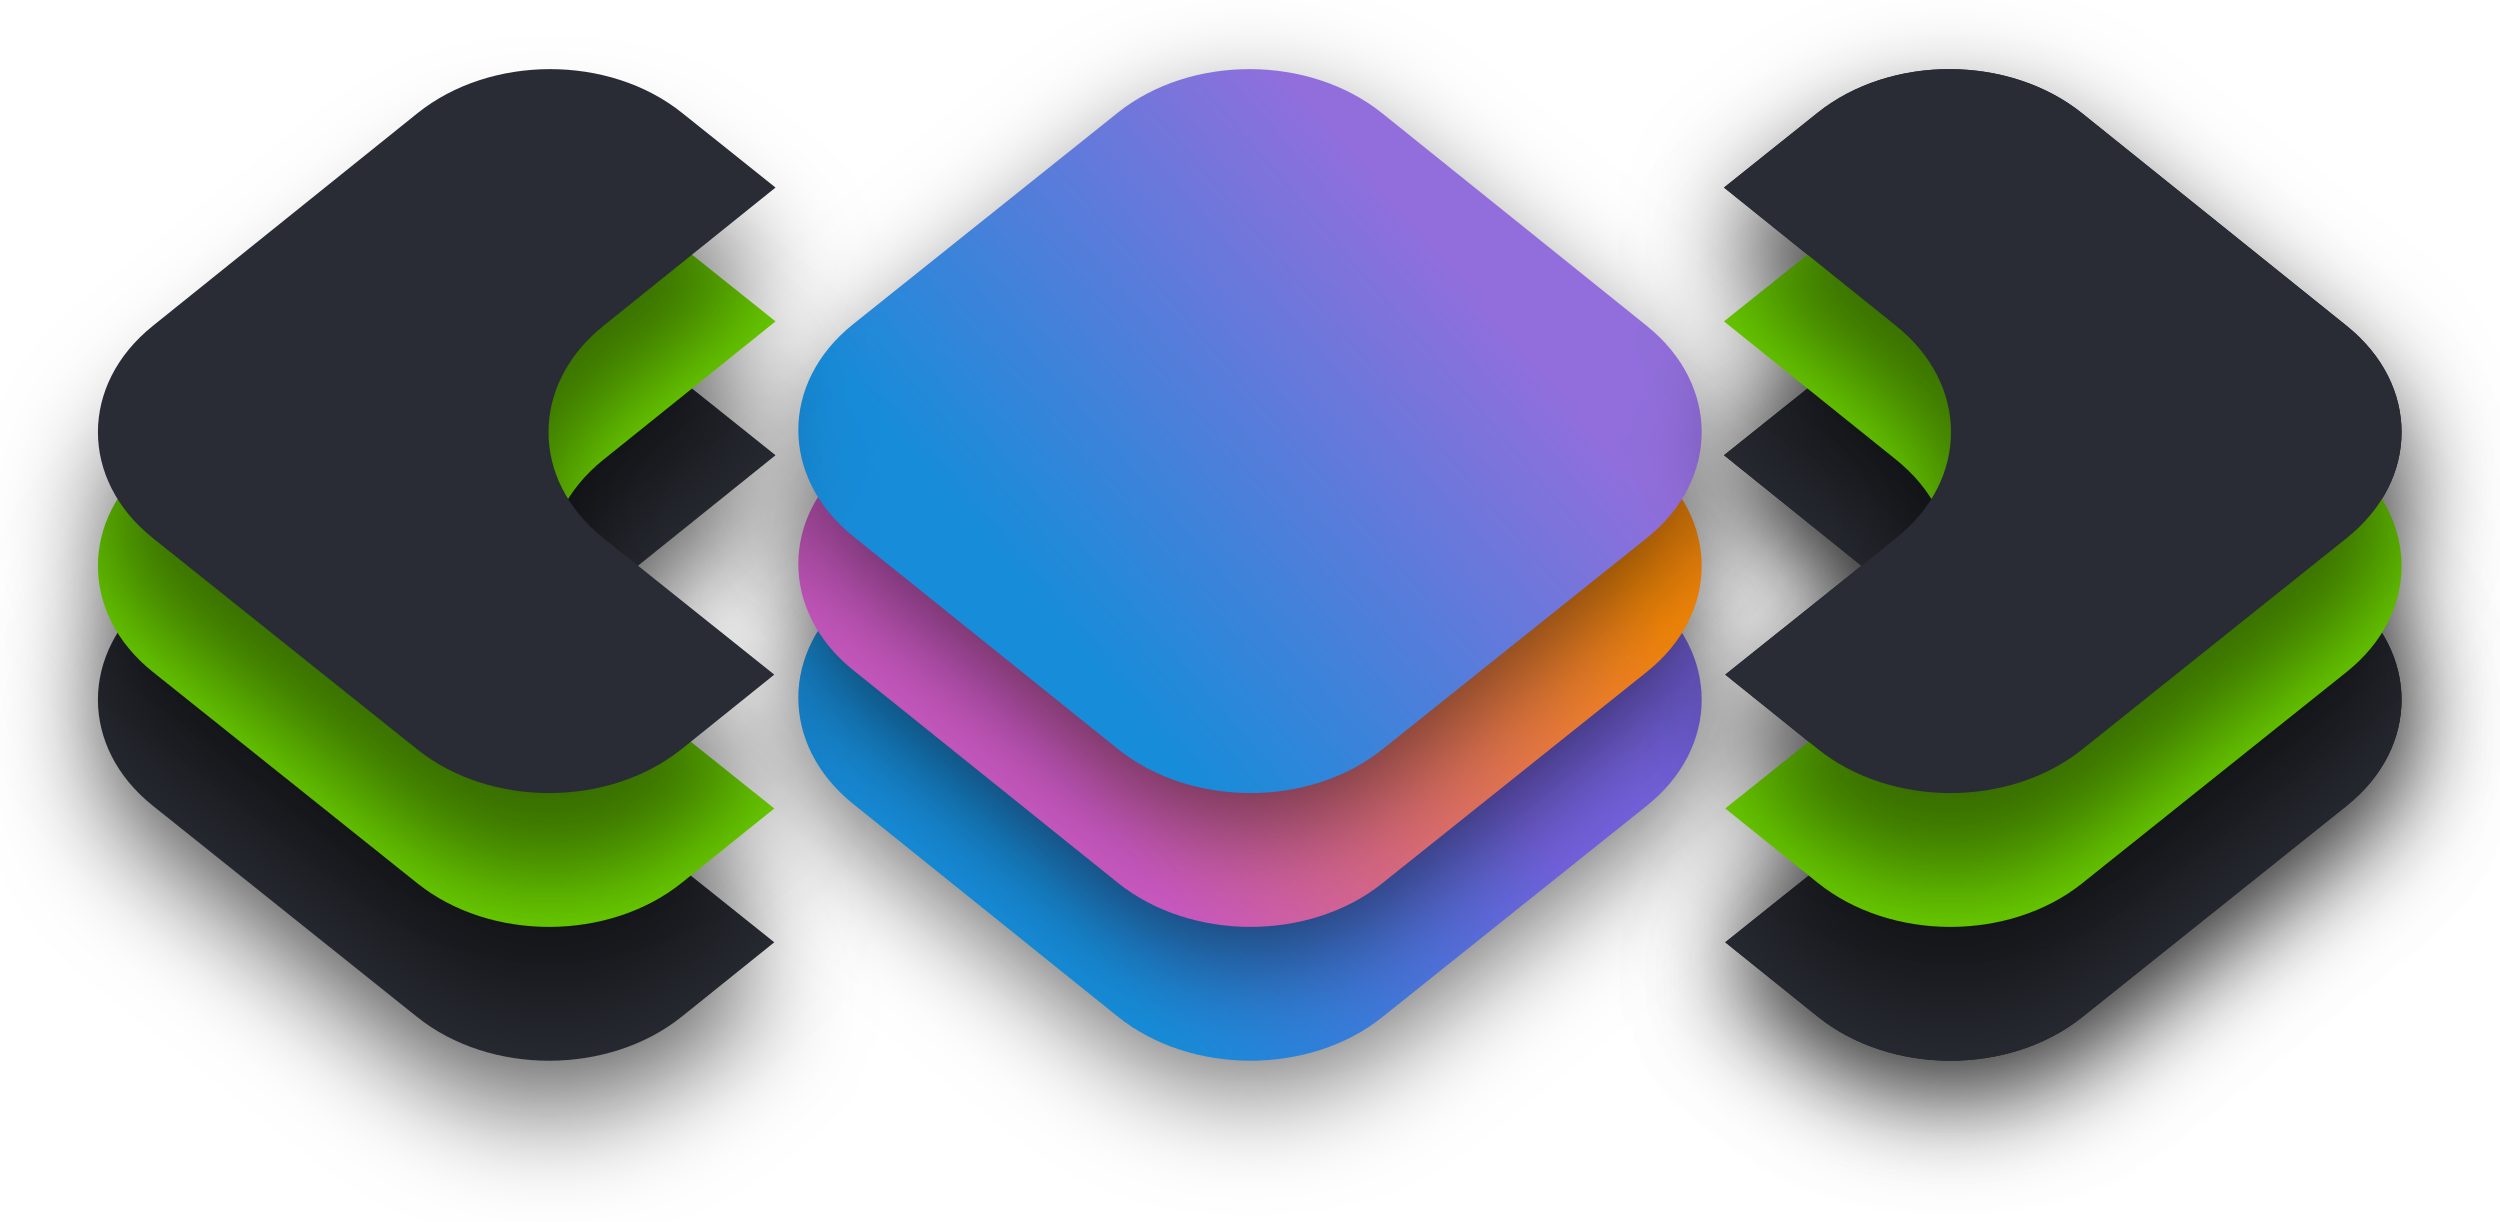
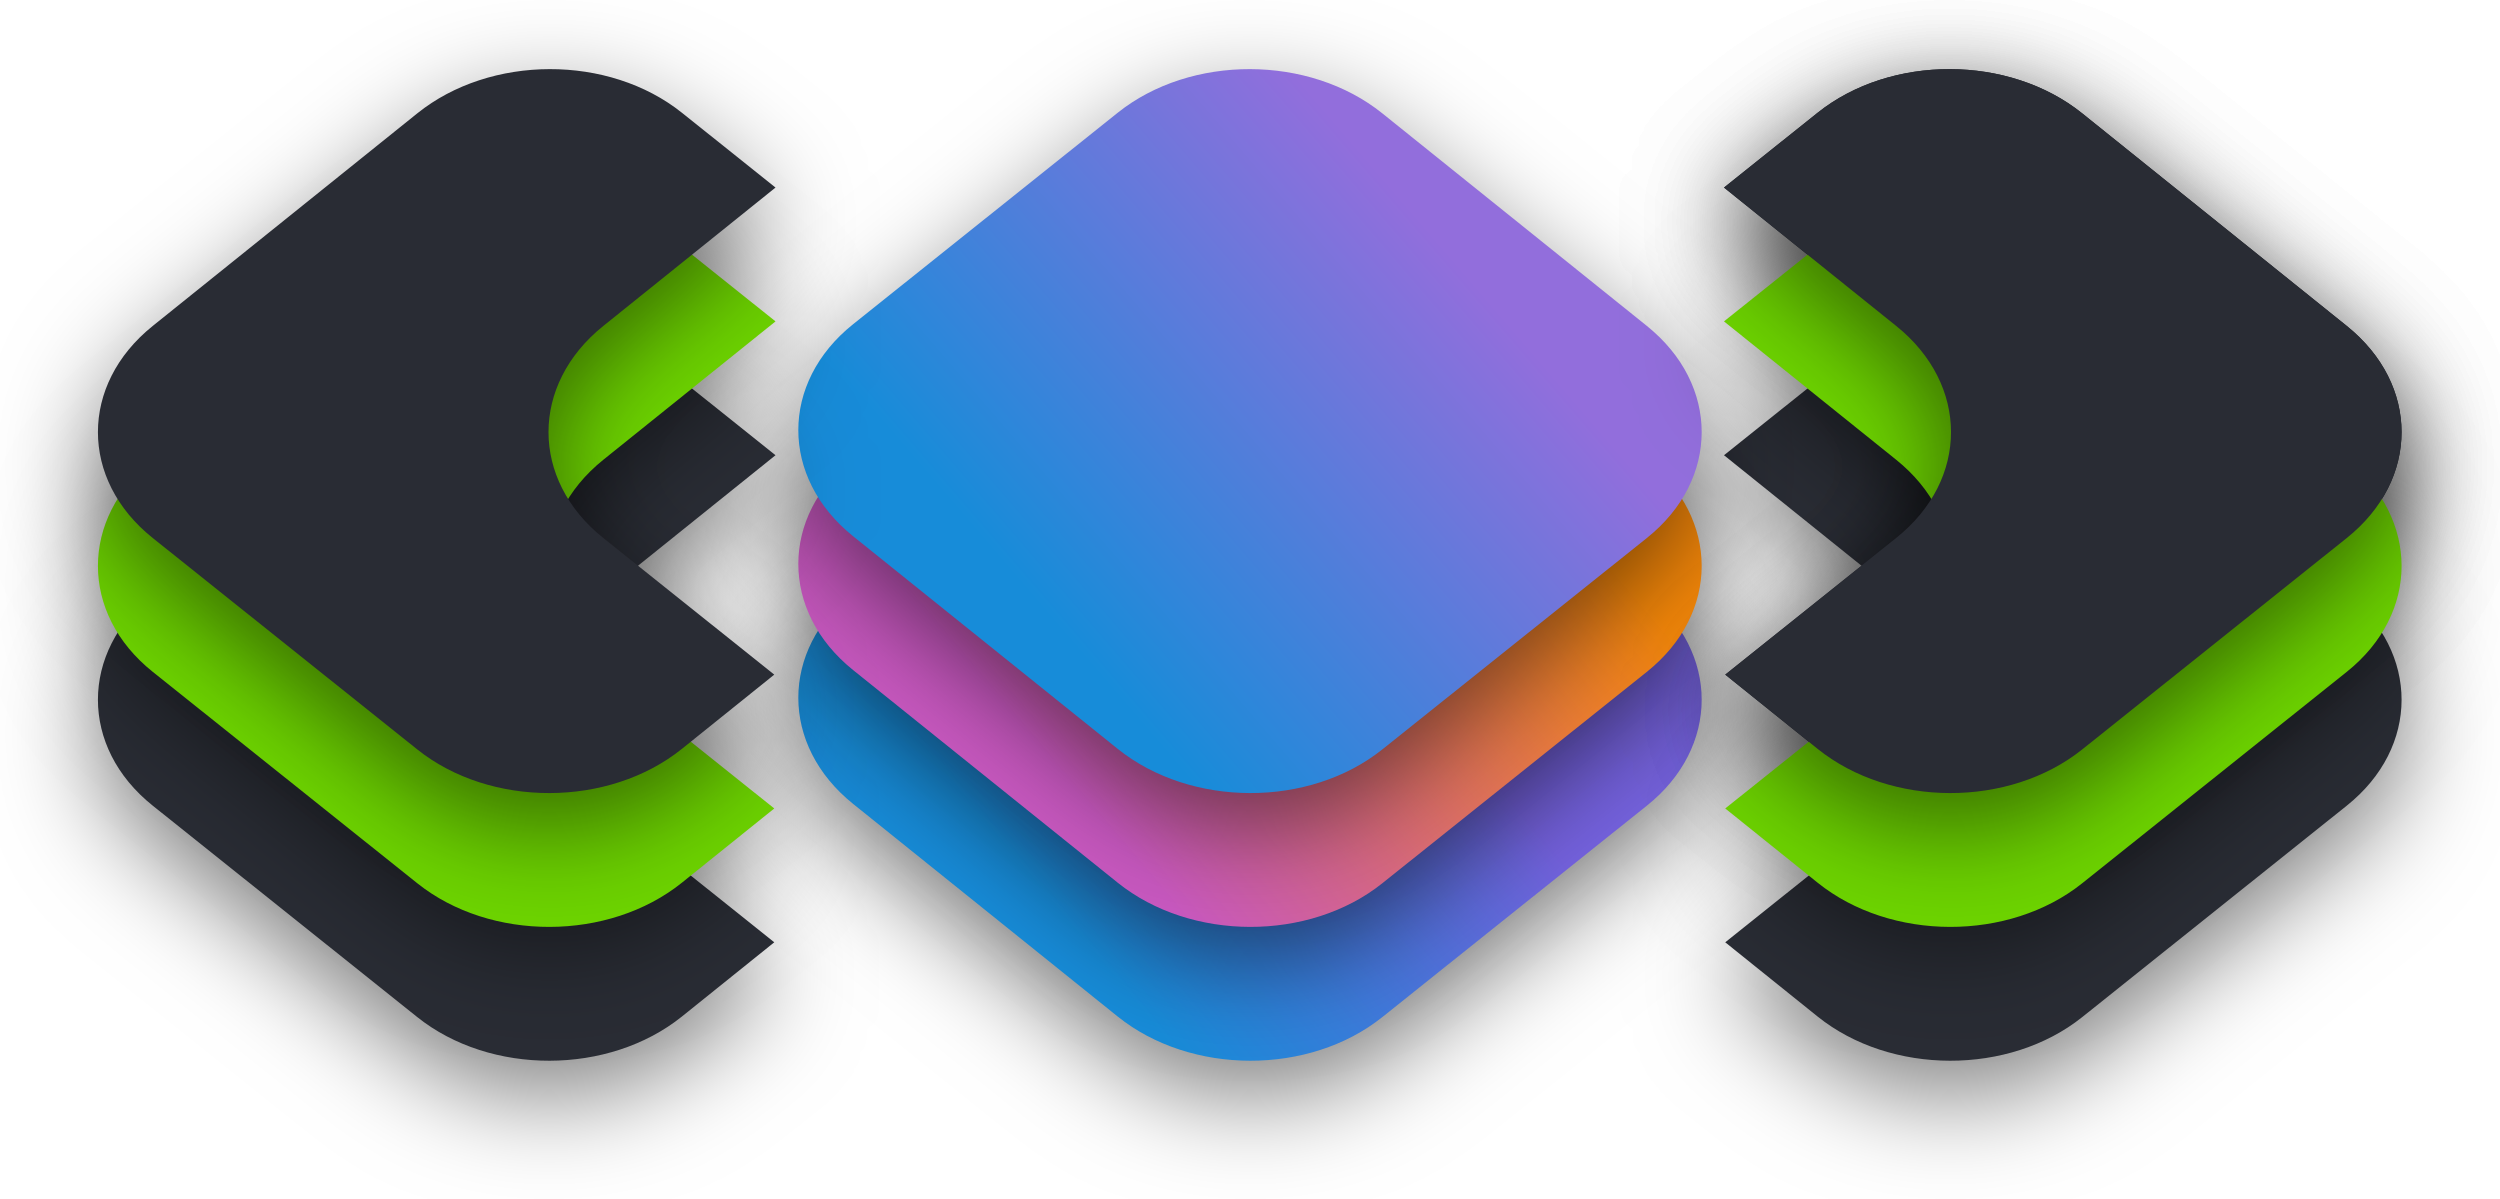
- <svg xmlns="http://www.w3.org/2000/svg" xmlns:xlink="http://www.w3.org/1999/xlink" width="434px" height="212px" viewBox="0 0 434 212" version="1.1">
+ <svg xmlns="http://www.w3.org/2000/svg" xmlns:xlink="http://www.w3.org/1999/xlink" width="434px" height="208px" viewBox="0 0 434 208" version="1.1">
  <defs>
    <path d="M282.501,151.583 L312.182,127.862 C324.866,117.726 324.866,101.245 312.182,91.053 L282.285,67.027 L298.536,54.039 C311.22,43.903 331.784,43.948 344.468,54.141 L390.401,91.053 C403.085,101.245 403.085,117.726 390.401,127.862 L344.468,164.571 C331.784,174.707 311.22,174.662 298.536,164.469 L282.501,151.583 Z" id="path-1" />
    <filter x="-25.5%" y="-19.1%" width="151.0%" height="147.7%" filterUnits="objectBoundingBox" id="filter-2">
      <feOffset dx="0" dy="6" in="SourceAlpha" result="shadowOffsetOuter1" />
      <feGaussianBlur stdDeviation="9" in="shadowOffsetOuter1" result="shadowBlurOuter1" />
      <feColorMatrix values="0 0 0 0 0   0 0 0 0 0   0 0 0 0 0  0 0 0 0.5 0" type="matrix" in="shadowBlurOuter1" />
    </filter>
    <linearGradient x1="63.255%" y1="39.881%" x2="21.016%" y2="68.032%" id="linearGradient-3">
      <stop stop-color="#7562DF" offset="0%" />
      <stop stop-color="#178CD9" offset="100%" />
    </linearGradient>
    <path d="M222.966,54.141 L268.898,91.053 C281.582,101.245 281.582,117.726 268.898,127.862 L222.966,164.571 C210.282,174.707 189.717,174.662 177.033,164.469 L131.101,127.557 C118.417,117.365 118.417,100.884 131.101,90.748 L177.033,54.039 C189.717,43.903 210.282,43.948 222.966,54.141 Z" id="path-4" />
    <filter x="-19.1%" y="-19.1%" width="138.3%" height="147.7%" filterUnits="objectBoundingBox" id="filter-5">
      <feOffset dx="0" dy="6" in="SourceAlpha" result="shadowOffsetOuter1" />
      <feGaussianBlur stdDeviation="9" in="shadowOffsetOuter1" result="shadowBlurOuter1" />
      <feColorMatrix values="0 0 0 0 0   0 0 0 0 0   0 0 0 0 0  0 0 0 0.5 0" type="matrix" in="shadowBlurOuter1" />
    </filter>
    <linearGradient x1="77.214%" y1="30.359%" x2="21.443%" y2="68.275%" id="linearGradient-6">
      <stop stop-color="#F88909" offset="0%" />
      <stop stop-color="#C858C0" offset="100%" />
    </linearGradient>
    <path d="M222.966,30.908 L268.898,67.819 C281.582,78.012 281.582,94.492 268.898,104.629 L222.966,141.337 C210.282,151.474 189.717,151.428 177.033,141.236 L131.101,104.324 C118.417,94.131 118.417,77.651 131.101,67.514 L177.033,30.806 C189.717,20.669 210.282,20.715 222.966,30.908 Z" id="path-7" />
    <filter x="-19.1%" y="-19.1%" width="138.3%" height="147.7%" filterUnits="objectBoundingBox" id="filter-8">
      <feOffset dx="0" dy="6" in="SourceAlpha" result="shadowOffsetOuter1" />
      <feGaussianBlur stdDeviation="9" in="shadowOffsetOuter1" result="shadowBlurOuter1" />
      <feColorMatrix values="0 0 0 0 0   0 0 0 0 0   0 0 0 0 0  0 0 0 0.5 0" type="matrix" in="shadowBlurOuter1" />
    </filter>
    <path d="M282.501,105.116 L312.182,81.396 C324.866,71.259 324.866,54.779 312.182,44.586 L282.285,20.56 L298.536,7.573 C311.22,-2.564 331.784,-2.518 344.468,7.675 L390.401,44.586 C403.085,54.779 403.085,71.259 390.401,81.396 L344.468,118.104 C331.784,128.241 311.22,128.195 298.536,118.002 L282.501,105.116 Z" id="path-9" />
    <filter x="-25.5%" y="-19.1%" width="151.0%" height="147.7%" filterUnits="objectBoundingBox" id="filter-10">
      <feOffset dx="0" dy="6" in="SourceAlpha" result="shadowOffsetOuter1" />
      <feGaussianBlur stdDeviation="9" in="shadowOffsetOuter1" result="shadowBlurOuter1" />
      <feColorMatrix values="0 0 0 0 0   0 0 0 0 0   0 0 0 0 0  0 0 0 0.5 0" type="matrix" in="shadowBlurOuter1" />
    </filter>
    <linearGradient x1="76.555%" y1="31.731%" x2="22.796%" y2="68.782%" id="linearGradient-11">
      <stop stop-color="#926EDC" offset="0%" />
      <stop stop-color="#178CD9" offset="100%" />
    </linearGradient>
    <path d="M222.966,7.675 L268.898,44.586 C281.582,54.779 281.582,71.259 268.898,81.396 L222.966,118.104 C210.282,128.241 189.717,128.195 177.033,118.002 L131.101,81.091 C118.417,70.898 118.417,54.418 131.101,44.281 L177.033,7.573 C189.717,-2.564 210.282,-2.518 222.966,7.675 Z" id="path-12" />
    <filter x="-19.1%" y="-19.1%" width="138.3%" height="147.7%" filterUnits="objectBoundingBox" id="filter-13">
      <feOffset dx="0" dy="6" in="SourceAlpha" result="shadowOffsetOuter1" />
      <feGaussianBlur stdDeviation="9" in="shadowOffsetOuter1" result="shadowBlurOuter1" />
      <feColorMatrix values="0 0 0 0 0   0 0 0 0 0   0 0 0 0 0  0 0 0 0.5 0" type="matrix" in="shadowBlurOuter1" />
    </filter>
-     <path d="M0.216,151.583 L29.897,127.862 C42.581,117.726 42.581,101.245 29.897,91.053 L2.48689958e-14,67.027 L16.251,54.039 C28.935,43.903 49.5,43.948 62.184,54.141 L108.116,91.053 C120.8,101.245 120.8,117.726 108.116,127.862 L62.184,164.571 C49.5,174.707 28.935,174.662 16.251,164.469 L0.216,151.583 Z" id="path-14" />
-     <filter x="-27.2%" y="-17.5%" width="154.4%" height="150.9%" filterUnits="objectBoundingBox" id="filter-15">
-       <feOffset dx="0" dy="10" in="SourceAlpha" result="shadowOffsetOuter1" />
+     <path d="M0.216,151.583 L29.897,127.862 C42.581,117.726 42.581,101.245 29.897,91.053 L1.0658141e-14,67.027 L16.251,54.039 C28.935,43.903 49.5,43.948 62.184,54.141 L108.116,91.053 C120.8,101.245 120.8,117.726 108.116,127.862 L62.184,164.571 C49.5,174.707 28.935,174.662 16.251,164.469 L0.216,151.583 Z" id="path-14" />
+     <filter x="-25.5%" y="-19.1%" width="151.0%" height="147.7%" filterUnits="objectBoundingBox" id="filter-15">
+       <feOffset dx="0" dy="6" in="SourceAlpha" result="shadowOffsetOuter1" />
      <feGaussianBlur stdDeviation="9" in="shadowOffsetOuter1" result="shadowBlurOuter1" />
      <feColorMatrix values="0 0 0 0 0   0 0 0 0 0   0 0 0 0 0  0 0 0 0.5 0" type="matrix" in="shadowBlurOuter1" />
    </filter>
-     <path d="M0.216,128.35 L29.897,104.629 C42.581,94.492 42.581,78.012 29.897,67.819 L2.48689958e-14,43.794 L16.251,30.806 C28.935,20.669 49.5,20.715 62.184,30.908 L108.116,67.819 C120.8,78.012 120.8,94.492 108.116,104.629 L62.184,141.337 C49.5,151.474 28.935,151.428 16.251,141.236 L0.216,128.35 Z" id="path-16" />
-     <filter x="-29.3%" y="-15.5%" width="158.7%" height="154.9%" filterUnits="objectBoundingBox" id="filter-17">
-       <feOffset dx="0" dy="15" in="SourceAlpha" result="shadowOffsetOuter1" />
+     <path d="M0.216,128.35 L29.897,104.629 C42.581,94.492 42.581,78.012 29.897,67.819 L1.0658141e-14,43.794 L16.251,30.806 C28.935,20.669 49.5,20.715 62.184,30.908 L108.116,67.819 C120.8,78.012 120.8,94.492 108.116,104.629 L62.184,141.337 C49.5,151.474 28.935,151.428 16.251,141.236 L0.216,128.35 Z" id="path-16" />
+     <filter x="-24.2%" y="-20.3%" width="148.5%" height="145.4%" filterUnits="objectBoundingBox" id="filter-17">
+       <feOffset dx="0" dy="3" in="SourceAlpha" result="shadowOffsetOuter1" />
      <feGaussianBlur stdDeviation="9" in="shadowOffsetOuter1" result="shadowBlurOuter1" />
      <feColorMatrix values="0 0 0 0 0   0 0 0 0 0   0 0 0 0 0  0 0 0 0.5 0" type="matrix" in="shadowBlurOuter1" />
    </filter>
-     <path d="M0.216,105.116 L29.897,81.396 C42.581,71.259 42.581,54.779 29.897,44.586 L2.48689958e-14,20.56 L16.251,7.573 C28.935,-2.564 49.5,-2.518 62.184,7.675 L108.116,44.586 C120.8,54.779 120.8,71.259 108.116,81.396 L62.184,118.104 C49.5,128.241 28.935,128.195 16.251,118.002 L0.216,105.116 Z" id="path-18" />
-     <filter x="-29.3%" y="-15.5%" width="158.7%" height="154.9%" filterUnits="objectBoundingBox" id="filter-19">
-       <feOffset dx="0" dy="15" in="SourceAlpha" result="shadowOffsetOuter1" />
+     <path d="M0.216,105.116 L29.897,81.396 C42.581,71.259 42.581,54.779 29.897,44.586 L1.0658141e-14,20.56 L16.251,7.573 C28.935,-2.564 49.5,-2.518 62.184,7.675 L108.116,44.586 C120.8,54.779 120.8,71.259 108.116,81.396 L62.184,118.104 C49.5,128.241 28.935,128.195 16.251,118.002 L0.216,105.116 Z" id="path-18" />
+     <filter x="-25.5%" y="-19.1%" width="151.0%" height="147.7%" filterUnits="objectBoundingBox" id="filter-19">
+       <feOffset dx="0" dy="6" in="SourceAlpha" result="shadowOffsetOuter1" />
      <feGaussianBlur stdDeviation="9" in="shadowOffsetOuter1" result="shadowBlurOuter1" />
      <feColorMatrix values="0 0 0 0 0   0 0 0 0 0   0 0 0 0 0  0 0 0 0.5 0" type="matrix" in="shadowBlurOuter1" />
    </filter>
-     <path d="M282.501,151.583 L312.182,127.862 C324.866,117.726 324.866,101.245 312.182,91.053 L282.285,67.027 L298.536,54.039 C311.22,43.903 331.784,43.948 344.468,54.141 L390.401,91.053 C403.085,101.245 403.085,117.726 390.401,127.862 L344.468,164.571 C331.784,174.707 311.22,174.662 298.536,164.469 L282.501,151.583 Z" id="path-20" />
-     <filter x="-25.1%" y="-19.5%" width="150.2%" height="146.9%" filterUnits="objectBoundingBox" id="filter-21">
-       <feOffset dx="0" dy="5" in="SourceAlpha" result="shadowOffsetOuter1" />
+     <path d="M282.501,128.35 L312.182,104.629 C324.866,94.492 324.866,78.012 312.182,67.819 L282.285,43.794 L298.536,30.806 C311.22,20.669 331.784,20.715 344.468,30.908 L390.401,67.819 C403.085,78.012 403.085,94.492 390.401,104.629 L344.468,141.337 C331.784,151.474 311.22,151.428 298.536,141.236 L282.501,128.35 Z" id="path-20" />
+     <filter x="-24.2%" y="-20.3%" width="148.5%" height="145.4%" filterUnits="objectBoundingBox" id="filter-21">
+       <feOffset dx="0" dy="3" in="SourceAlpha" result="shadowOffsetOuter1" />
      <feGaussianBlur stdDeviation="9" in="shadowOffsetOuter1" result="shadowBlurOuter1" />
      <feColorMatrix values="0 0 0 0 0   0 0 0 0 0   0 0 0 0 0  0 0 0 0.5 0" type="matrix" in="shadowBlurOuter1" />
    </filter>
-     <path d="M282.501,128.35 L312.182,104.629 C324.866,94.492 324.866,78.012 312.182,67.819 L282.285,43.794 L298.536,30.806 C311.22,20.669 331.784,20.715 344.468,30.908 L390.401,67.819 C403.085,78.012 403.085,94.492 390.401,104.629 L344.468,141.337 C331.784,151.474 311.22,151.428 298.536,141.236 L282.501,128.35 Z" id="path-22" />
-     <filter x="-29.3%" y="-15.5%" width="158.7%" height="154.9%" filterUnits="objectBoundingBox" id="filter-23">
-       <feOffset dx="0" dy="15" in="SourceAlpha" result="shadowOffsetOuter1" />
-       <feGaussianBlur stdDeviation="9" in="shadowOffsetOuter1" result="shadowBlurOuter1" />
-       <feColorMatrix values="0 0 0 0 0   0 0 0 0 0   0 0 0 0 0  0 0 0 0.5 0" type="matrix" in="shadowBlurOuter1" />
-     </filter>
-     <path d="M282.501,105.116 L312.182,81.396 C324.866,71.259 324.866,54.779 312.182,44.586 L282.285,20.56 L298.536,7.573 C311.22,-2.564 331.784,-2.518 344.468,7.675 L390.401,44.586 C403.085,54.779 403.085,71.259 390.401,81.396 L344.468,118.104 C331.784,128.241 311.22,128.195 298.536,118.002 L282.501,105.116 Z" id="path-24" />
-     <filter x="-29.3%" y="-15.5%" width="158.7%" height="154.9%" filterUnits="objectBoundingBox" id="filter-25">
-       <feOffset dx="0" dy="15" in="SourceAlpha" result="shadowOffsetOuter1" />
+     <path d="M282.501,105.116 L312.182,81.396 C324.866,71.259 324.866,54.779 312.182,44.586 L282.285,20.56 L298.536,7.573 C311.22,-2.564 331.784,-2.518 344.468,7.675 L390.401,44.586 C403.085,54.779 403.085,71.259 390.401,81.396 L344.468,118.104 C331.784,128.241 311.22,128.195 298.536,118.002 L282.501,105.116 Z" id="path-22" />
+     <filter x="-25.5%" y="-19.1%" width="151.0%" height="147.7%" filterUnits="objectBoundingBox" id="filter-23">
+       <feOffset dx="0" dy="6" in="SourceAlpha" result="shadowOffsetOuter1" />
      <feGaussianBlur stdDeviation="9" in="shadowOffsetOuter1" result="shadowBlurOuter1" />
      <feColorMatrix values="0 0 0 0 0   0 0 0 0 0   0 0 0 0 0  0 0 0 0.5 0" type="matrix" in="shadowBlurOuter1" />
    </filter>
  </defs>
  <g id="Page-1" stroke="none" stroke-width="1" fill="none" fill-rule="evenodd">
-     <g id="Group-4" transform="translate(17, 12)">
+     <g id="Group-6" transform="translate(17, 12)">
      <g id="Combined-Shape">
        <use fill="black" fill-opacity="1" filter="url(#filter-2)" xlink:href="#path-1" />
        <use fill="#292C34" fill-rule="evenodd" xlink:href="#path-1" />
      </g>
      <g id="Test-UI-2.3">
        <use fill="black" fill-opacity="1" filter="url(#filter-5)" xlink:href="#path-4" />
        <use fill="url(#linearGradient-3)" fill-rule="evenodd" xlink:href="#path-4" />
      </g>
      <g id="Test-UI-2.2">
        <use fill="black" fill-opacity="1" filter="url(#filter-8)" xlink:href="#path-7" />
        <use fill="url(#linearGradient-6)" fill-rule="evenodd" xlink:href="#path-7" />
      </g>
      <g id="Combined-Shape">
        <use fill="black" fill-opacity="1" filter="url(#filter-10)" xlink:href="#path-9" />
        <use fill="#292C34" fill-rule="evenodd" xlink:href="#path-9" />
      </g>
      <g id="Test-UI-2.1">
        <use fill="black" fill-opacity="1" filter="url(#filter-13)" xlink:href="#path-12" />
        <use fill="url(#linearGradient-11)" fill-rule="evenodd" xlink:href="#path-12" />
      </g>
      <g id="Combined-Shape" transform="translate(58.81457, 109.305) scale(-1, 1) translate(-58.81457, -109.305) ">
        <use fill="black" fill-opacity="1" filter="url(#filter-15)" xlink:href="#path-14" />
        <use fill="#292C34" fill-rule="evenodd" xlink:href="#path-14" />
      </g>
      <g id="Combined-Shape" transform="translate(58.81457, 86.07172) scale(-1, 1) translate(-58.81457, -86.07172) ">
        <use fill="black" fill-opacity="1" filter="url(#filter-17)" xlink:href="#path-16" />
        <use fill="#6DD400" fill-rule="evenodd" xlink:href="#path-16" />
      </g>
      <g id="Combined-Shape" transform="translate(58.81457, 62.83842) scale(-1, 1) translate(-58.81457, -62.83842) ">
        <use fill="black" fill-opacity="1" filter="url(#filter-19)" xlink:href="#path-18" />
        <use fill="#292C34" fill-rule="evenodd" xlink:href="#path-18" />
      </g>
      <g id="Combined-Shape">
        <use fill="black" fill-opacity="1" filter="url(#filter-21)" xlink:href="#path-20" />
-         <use fill="#292C34" fill-rule="evenodd" xlink:href="#path-20" />
+         <use fill="#6DD400" fill-rule="evenodd" xlink:href="#path-20" />
      </g>
      <g id="Combined-Shape">
        <use fill="black" fill-opacity="1" filter="url(#filter-23)" xlink:href="#path-22" />
-         <use fill="#6DD400" fill-rule="evenodd" xlink:href="#path-22" />
-       </g>
-       <g id="Combined-Shape">
-         <use fill="black" fill-opacity="1" filter="url(#filter-25)" xlink:href="#path-24" />
-         <use fill="#292C34" fill-rule="evenodd" xlink:href="#path-24" />
+         <use fill="#292C34" fill-rule="evenodd" xlink:href="#path-22" />
      </g>
    </g>
  </g>
</svg>
